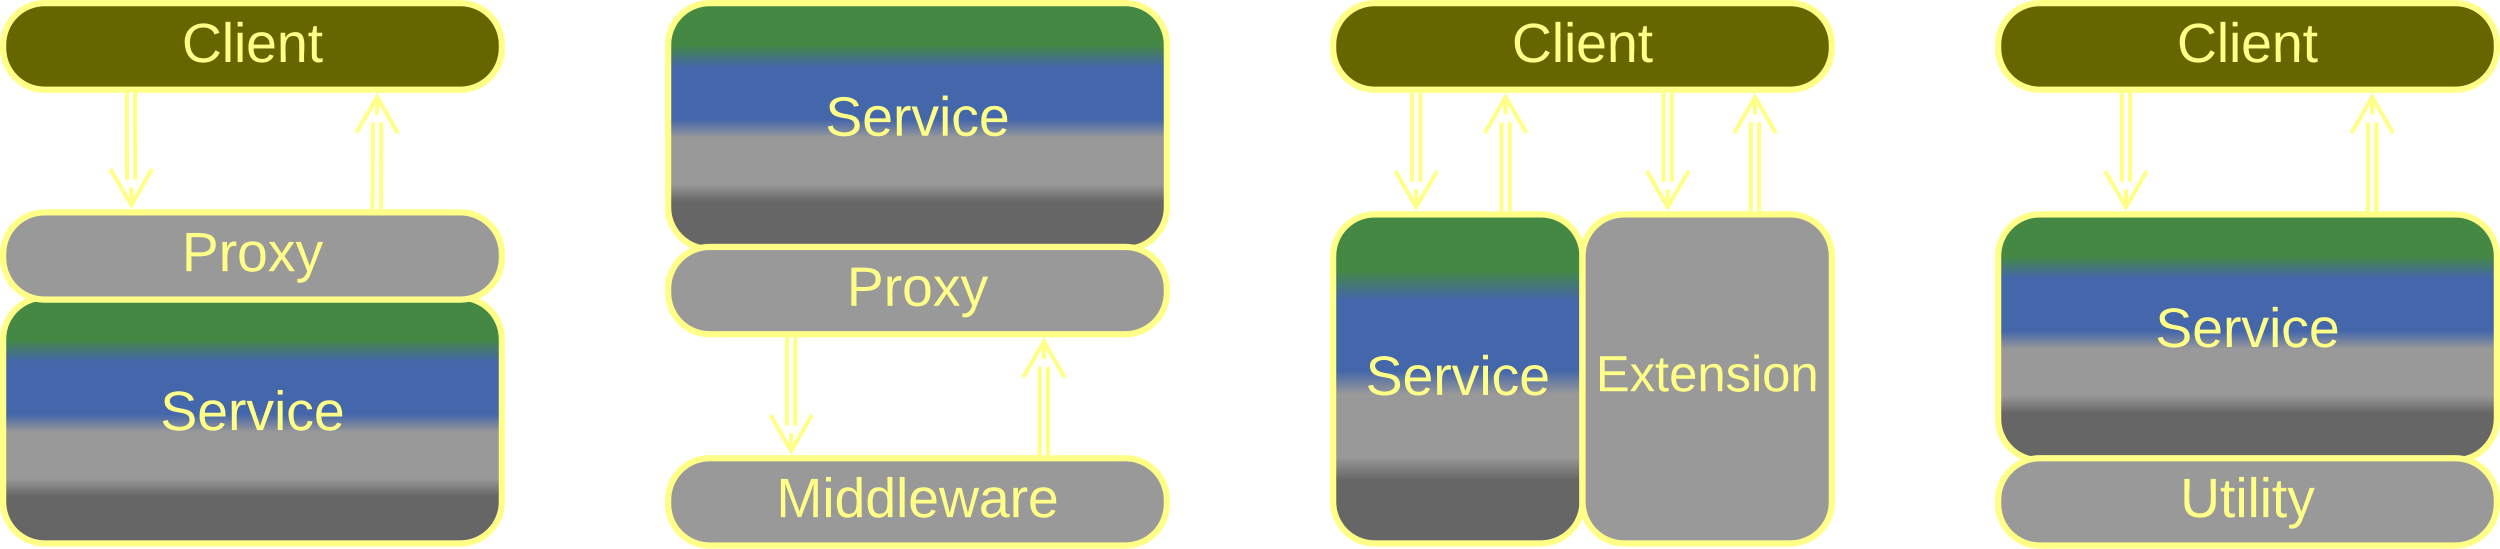
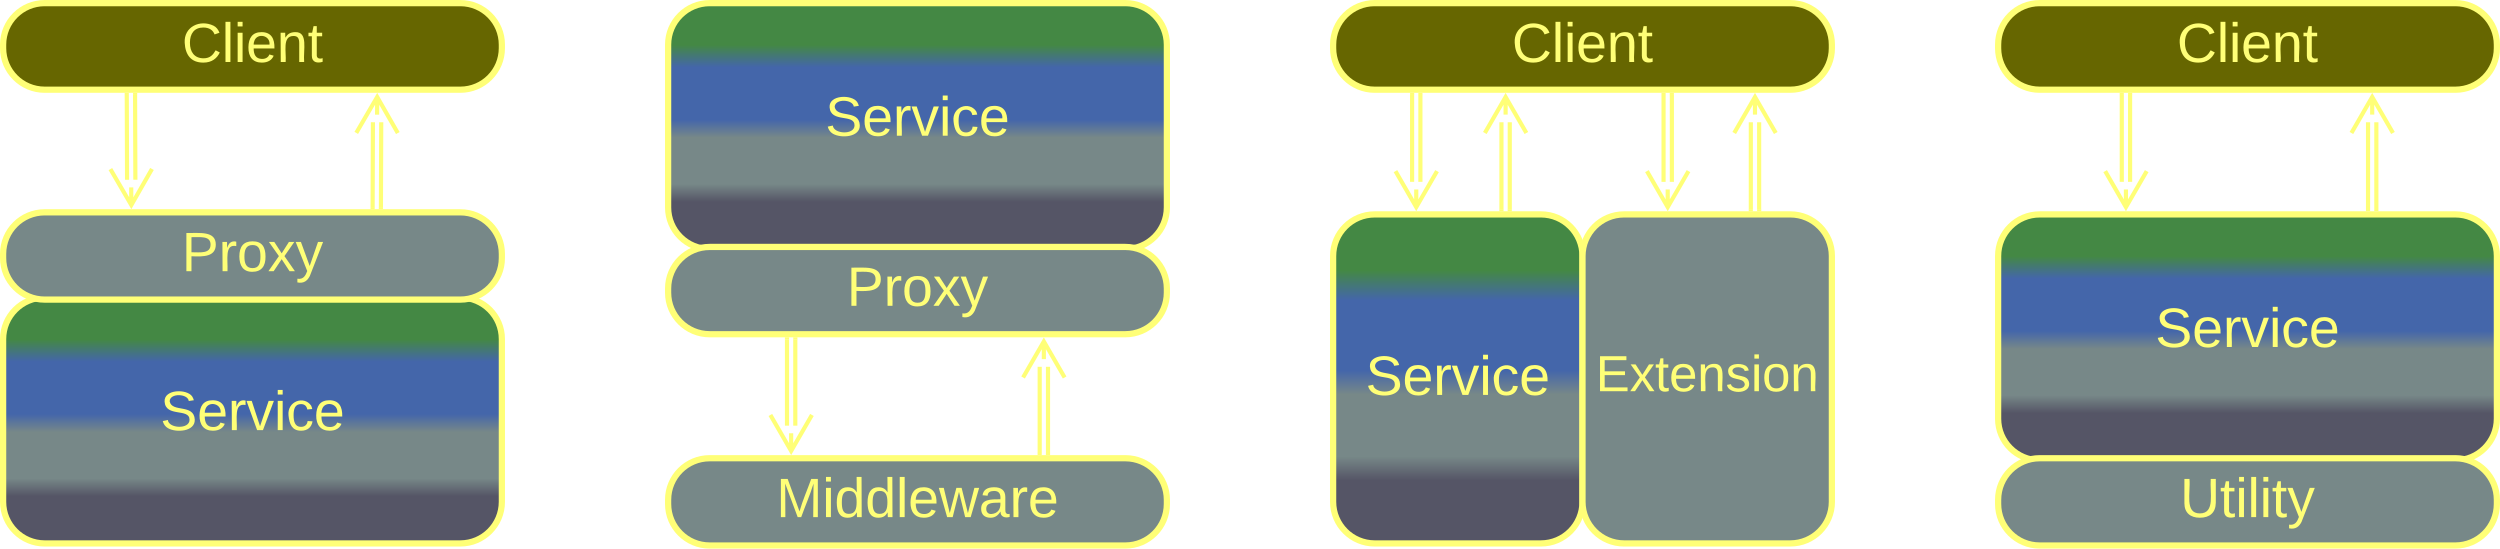
<svg xmlns="http://www.w3.org/2000/svg" xmlns:ns1="lucid" xmlns:xlink="http://www.w3.org/1999/xlink" width="1203" height="264">
  <g transform="translate(-438.5 -378.5)" ns1:page-tab-id="0_0">
-     <path d="M440 541.67a20 20 0 0 1 20-20h200a20 20 0 0 1 20 20V620a20 20 0 0 1-20 20H460a20 20 0 0 1-20-20z" stroke="#ff8" stroke-width="3" fill="url(#a)" />
+     <path d="M440 541.67a20 20 0 0 1 20-20h200a20 20 0 0 1 20 20V620a20 20 0 0 1-20 20H460a20 20 0 0 1-20-20z" stroke="#ff7" stroke-width="3" fill="url(#a)" />
    <use xlink:href="#b" transform="matrix(1,0,0,1,445,526.6667) translate(70.62963 58.80208)" />
-     <path d="M440 500.67a20 20 0 0 1 20-20h200a20 20 0 0 1 20 20v2a20 20 0 0 1-20 20H460a20 20 0 0 1-20-20z" stroke="#ff8" stroke-width="3" fill="#999" />
+     <path d="M440 500.67a20 20 0 0 1 20-20h200a20 20 0 0 1 20 20v2a20 20 0 0 1-20 20H460a20 20 0 0 1-20-20z" stroke="#ff7" stroke-width="3" fill="#788" />
    <use xlink:href="#c" transform="matrix(1,0,0,1,445,485.6667) translate(80.96796 23.33333)" />
-     <path d="M440 400a20 20 0 0 1 20-20h200a20 20 0 0 1 20 20v1.67a20 20 0 0 1-20 20H460a20 20 0 0 1-20-20z" stroke="#ff8" stroke-width="3" fill="#660" />
+     <path d="M440 400a20 20 0 0 1 20-20h200a20 20 0 0 1 20 20v1.67a20 20 0 0 1-20 20H460a20 20 0 0 1-20-20z" stroke="#ff7" stroke-width="3" fill="#660" />
    <use xlink:href="#d" transform="matrix(1,0,0,1,445,385) translate(81.04204 23.33333)" />
-     <path d="M503.5 424.16l.14 40.84M499.5 424.17l.14 40.84" stroke="#ff8" stroke-width="2" fill="none" />
-     <path d="M504.48 424.18h-1.95v-1h1.95zM500.48 424.2h-1.95v-1.03h1.95z" stroke="#ff8" stroke-width=".05" fill="#ff8" />
-     <path d="M511.63 459.8l-9.94 17.37-10.07-17.3m10.06 17.3l-.04-8.5M617.8 478.16l.15-40.84M621.8 478.17l.15-40.84" stroke="#ff8" stroke-width="2" fill="none" />
-     <path d="M618.78 478.14v1.03h-1.95v-1.04zM622.78 478.15v1.02h-1.95v-1.03z" stroke="#ff8" stroke-width=".05" fill="#ff8" />
-     <path d="M609.93 442.45L620 425.17l9.93 17.35M620 425.17l-.04 8.5" stroke="#ff8" stroke-width="2" fill="none" />
-     <path d="M760 400a20 20 0 0 1 20-20h200a20 20 0 0 1 20 20v78.33a20 20 0 0 1-20 20H780a20 20 0 0 1-20-20z" stroke="#ff8" stroke-width="3" fill="url(#e)" />
+     <path d="M503.5 424.16l.14 40.84M499.5 424.17l.14 40.84" stroke="#ff7" stroke-width="2" fill="none" />
+     <path d="M504.48 424.18h-1.95v-1h1.95zM500.48 424.2h-1.95v-1.03h1.95z" stroke="#ff7" stroke-width=".05" fill="#ff7" />
+     <path d="M511.63 459.8l-9.94 17.37-10.07-17.3m10.06 17.3l-.04-8.5M617.8 478.16l.15-40.84M621.8 478.17l.15-40.84" stroke="#ff7" stroke-width="2" fill="none" />
+     <path d="M618.78 478.14v1.03h-1.95v-1.04zM622.78 478.15v1.02h-1.95v-1.03z" stroke="#ff7" stroke-width=".05" fill="#ff7" />
+     <path d="M609.93 442.45L620 425.17l9.93 17.35M620 425.17l-.04 8.5" stroke="#ff7" stroke-width="2" fill="none" />
+     <path d="M760 400a20 20 0 0 1 20-20h200a20 20 0 0 1 20 20v78.33a20 20 0 0 1-20 20H780a20 20 0 0 1-20-20z" stroke="#ff7" stroke-width="3" fill="url(#e)" />
    <use xlink:href="#f" transform="matrix(1,0,0,1,765,385) translate(70.62963 58.80208)" />
-     <path d="M760 517.33a20 20 0 0 1 20-20h200a20 20 0 0 1 20 20v2a20 20 0 0 1-20 20H780a20 20 0 0 1-20-20z" stroke="#ff8" stroke-width="3" fill="#999" />
+     <path d="M760 517.33a20 20 0 0 1 20-20h200a20 20 0 0 1 20 20v2a20 20 0 0 1-20 20H780a20 20 0 0 1-20-20z" stroke="#ff7" stroke-width="3" fill="#788" />
    <use xlink:href="#c" transform="matrix(1,0,0,1,765,502.3333) translate(80.96796 23.33333)" />
-     <path d="M760 619a20 20 0 0 1 20-20h200a20 20 0 0 1 20 20v2a20 20 0 0 1-20 20H780a20 20 0 0 1-20-20z" stroke="#ff8" stroke-width="3" fill="#999" />
+     <path d="M760 619a20 20 0 0 1 20-20h200a20 20 0 0 1 20 20v2a20 20 0 0 1-20 20H780a20 20 0 0 1-20-20z" stroke="#ff7" stroke-width="3" fill="#788" />
    <use xlink:href="#g" transform="matrix(1,0,0,1,765,604) translate(47.04204 23.33333)" />
-     <path d="M821.2 541.83v41.5M817.2 541.83v41.5" stroke="#ff8" stroke-width="2" fill="none" />
-     <path d="M822.18 541.86h-1.95v-1.03h1.95zM818.18 541.86h-1.95v-1.03h1.95z" stroke="#ff8" stroke-width=".05" fill="#ff8" />
-     <path d="M829.2 578.18l-10 17.32-10-17.32m10 17.32V587M938.8 596.5V555M942.8 596.5V555" stroke="#ff8" stroke-width="2" fill="none" />
-     <path d="M939.77 596.47v1.03h-1.95v-1.03zM943.77 596.47v1.03h-1.95v-1.03z" stroke="#ff8" stroke-width=".05" fill="#ff8" />
-     <path d="M930.8 560.15l10-17.32 10 17.32m-10-17.32v8.5" stroke="#ff8" stroke-width="2" fill="none" />
-     <path d="M1080 501.67a20 20 0 0 1 20-20h80a20 20 0 0 1 20 20V620a20 20 0 0 1-20 20h-80a20 20 0 0 1-20-20z" stroke="#ff8" stroke-width="3" fill="url(#h)" />
+     <path d="M821.2 541.83v41.5M817.2 541.83v41.5" stroke="#ff7" stroke-width="2" fill="none" />
+     <path d="M822.18 541.86h-1.95v-1.03h1.95zM818.18 541.86h-1.95v-1.03h1.95z" stroke="#ff7" stroke-width=".05" fill="#ff7" />
+     <path d="M829.2 578.18l-10 17.32-10-17.32m10 17.32V587M938.8 596.5V555M942.8 596.5V555" stroke="#ff7" stroke-width="2" fill="none" />
+     <path d="M939.77 596.47v1.03h-1.95v-1.03zM943.77 596.47v1.03h-1.95v-1.03z" stroke="#ff7" stroke-width=".05" fill="#ff7" />
+     <path d="M930.8 560.15l10-17.32 10 17.32m-10-17.32v8.5" stroke="#ff7" stroke-width="2" fill="none" />
+     <path d="M1080 501.67a20 20 0 0 1 20-20h80a20 20 0 0 1 20 20V620a20 20 0 0 1-20 20h-80a20 20 0 0 1-20-20z" stroke="#ff7" stroke-width="3" fill="url(#h)" />
    <use xlink:href="#f" transform="matrix(1,0,0,1,1085,486.6667) translate(10.62963 81.86458)" />
-     <path d="M1200 501.67a20 20 0 0 1 20-20h80a20 20 0 0 1 20 20V620a20 20 0 0 1-20 20h-80a20 20 0 0 1-20-20z" stroke="#ff8" stroke-width="3" fill="#999" />
+     <path d="M1200 501.67a20 20 0 0 1 20-20h80a20 20 0 0 1 20 20V620a20 20 0 0 1-20 20h-80a20 20 0 0 1-20-20z" stroke="#ff7" stroke-width="3" fill="#788" />
    <use xlink:href="#i" transform="matrix(1,0,0,1,1205,486.6667) translate(1.391975 80.08681)" />
-     <path d="M1080 400a20 20 0 0 1 20-20h200a20 20 0 0 1 20 20v1.67a20 20 0 0 1-20 20h-200a20 20 0 0 1-20-20z" stroke="#ff8" stroke-width="3" fill="#660" />
+     <path d="M1080 400a20 20 0 0 1 20-20h200a20 20 0 0 1 20 20v1.67a20 20 0 0 1-20 20h-200a20 20 0 0 1-20-20z" stroke="#ff7" stroke-width="3" fill="#660" />
    <use xlink:href="#d" transform="matrix(1,0,0,1,1085,385) translate(81.04204 23.33333)" />
-     <path d="M1122 424.17V466M1118 424.17V466" stroke="#ff8" stroke-width="2" fill="none" />
-     <path d="M1122.97 424.2h-1.94v-1.03h1.94zM1118.97 424.2h-1.94v-1.03h1.94z" stroke="#ff8" stroke-width=".05" fill="#ff8" />
-     <path d="M1130 460.85l-10 17.32-10-17.32m10 17.32v-8.5M1161 479.17v-41.84M1165 479.17v-41.84" stroke="#ff8" stroke-width="2" fill="none" />
-     <path d="M1161.97 480.17h-1.94v-1.03h1.94zM1165.97 480.17h-1.94v-1.03h1.94z" stroke="#ff8" stroke-width=".05" fill="#ff8" />
-     <path d="M1153 442.5l10-17.33 10 17.32m-10-17.33v8.5M1243 424.17V466M1239 424.17V466" stroke="#ff8" stroke-width="2" fill="none" />
-     <path d="M1243.97 424.2h-1.94v-1.03h1.94zM1239.97 424.2h-1.94v-1.03h1.94z" stroke="#ff8" stroke-width=".05" fill="#ff8" />
-     <path d="M1251 460.85l-10 17.32-10-17.32m10 17.32v-8.5M1281 479.17v-41.84M1285 479.17v-41.84" stroke="#ff8" stroke-width="2" fill="none" />
-     <path d="M1281.97 479.14v1.03h-1.94v-1.03zM1285.97 479.14v1.03h-1.94v-1.03z" stroke="#ff8" stroke-width=".05" fill="#ff8" />
-     <path d="M1273 442.5l10-17.33 10 17.32m-10-17.33v8.5" stroke="#ff8" stroke-width="2" fill="none" />
-     <path d="M1400 501.67a20 20 0 0 1 20-20h200a20 20 0 0 1 20 20V580a20 20 0 0 1-20 20h-200a20 20 0 0 1-20-20z" stroke="#ff8" stroke-width="3" fill="url(#j)" />
+     <path d="M1122 424.17V466M1118 424.17V466" stroke="#ff7" stroke-width="2" fill="none" />
+     <path d="M1122.97 424.2h-1.94v-1.03h1.94zM1118.97 424.2h-1.94v-1.03h1.94z" stroke="#ff7" stroke-width=".05" fill="#ff7" />
+     <path d="M1130 460.85l-10 17.32-10-17.32m10 17.32v-8.5M1161 479.17v-41.84M1165 479.17v-41.84" stroke="#ff7" stroke-width="2" fill="none" />
+     <path d="M1161.97 480.17h-1.94v-1.03h1.94zM1165.97 480.17h-1.94v-1.03h1.94z" stroke="#ff7" stroke-width=".05" fill="#ff7" />
+     <path d="M1153 442.5l10-17.33 10 17.32m-10-17.33v8.5M1243 424.17V466M1239 424.17V466" stroke="#ff7" stroke-width="2" fill="none" />
+     <path d="M1243.97 424.2h-1.94v-1.03h1.94zM1239.97 424.2h-1.94v-1.03h1.94z" stroke="#ff7" stroke-width=".05" fill="#ff7" />
+     <path d="M1251 460.85l-10 17.32-10-17.32m10 17.32v-8.5M1281 479.17v-41.84M1285 479.17v-41.84" stroke="#ff7" stroke-width="2" fill="none" />
+     <path d="M1281.97 479.14v1.03h-1.94v-1.03zM1285.97 479.14v1.03h-1.94v-1.03z" stroke="#ff7" stroke-width=".05" fill="#ff7" />
+     <path d="M1273 442.5l10-17.33 10 17.32m-10-17.33v8.5" stroke="#ff7" stroke-width="2" fill="none" />
+     <path d="M1400 501.67a20 20 0 0 1 20-20h200a20 20 0 0 1 20 20V580a20 20 0 0 1-20 20h-200a20 20 0 0 1-20-20z" stroke="#ff7" stroke-width="3" fill="url(#j)" />
    <use xlink:href="#f" transform="matrix(1,0,0,1,1405,486.6667) translate(70.62963 58.80208)" />
-     <path d="M1400 619a20 20 0 0 1 20-20h200a20 20 0 0 1 20 20v2a20 20 0 0 1-20 20h-200a20 20 0 0 1-20-20z" stroke="#ff8" stroke-width="3" fill="#999" />
+     <path d="M1400 619a20 20 0 0 1 20-20h200a20 20 0 0 1 20 20v2a20 20 0 0 1-20 20h-200a20 20 0 0 1-20-20z" stroke="#ff7" stroke-width="3" fill="#788" />
    <use xlink:href="#k" transform="matrix(1,0,0,1,1405,604) translate(82.56056 23.33333)" />
-     <path d="M1400 400a20 20 0 0 1 20-20h200a20 20 0 0 1 20 20v1.67a20 20 0 0 1-20 20h-200a20 20 0 0 1-20-20z" stroke="#ff8" stroke-width="3" fill="#660" />
+     <path d="M1400 400a20 20 0 0 1 20-20h200a20 20 0 0 1 20 20v1.67a20 20 0 0 1-20 20h-200a20 20 0 0 1-20-20z" stroke="#ff7" stroke-width="3" fill="#660" />
    <use xlink:href="#d" transform="matrix(1,0,0,1,1405,385) translate(81.04204 23.33333)" />
-     <path d="M1463.5 424.17V466M1459.5 424.17V466" stroke="#ff8" stroke-width="2" fill="none" />
-     <path d="M1464.47 424.2h-1.94v-1.03h1.94zM1460.47 424.2h-1.94v-1.03h1.94z" stroke="#ff8" stroke-width=".05" fill="#ff8" />
-     <path d="M1471.5 460.85l-10 17.32-10-17.32m10 17.32v-8.5M1578 479.17v-41.84M1582 479.17v-41.84M1578 479.14v1.03M1582 479.14v1.03M1570 442.5l10-17.33 10 17.32m-10-17.33v8.5" stroke="#ff8" stroke-width="2" fill="none" />
+     <path d="M1463.5 424.17V466M1459.5 424.17V466" stroke="#ff7" stroke-width="2" fill="none" />
+     <path d="M1464.47 424.2h-1.94v-1.03h1.94zM1460.47 424.2h-1.94v-1.03h1.94z" stroke="#ff7" stroke-width=".05" fill="#ff7" />
+     <path d="M1471.5 460.85l-10 17.32-10-17.32m10 17.32v-8.5M1578 479.17v-41.84M1582 479.17v-41.84M1578 479.14v1.03M1582 479.14v1.03M1570 442.5l10-17.33 10 17.32m-10-17.33v8.5" stroke="#ff7" stroke-width="2" fill="none" />
    <defs>
      <linearGradient gradientUnits="userSpaceOnUse" id="a" x1="440" y1="640" x2="440" y2="521.67">
-         <stop offset="19.2%" stop-color="#666" />
-         <stop offset="26.45%" stop-color="#999" />
-         <stop offset="45.29%" stop-color="#999" />
+         <stop offset="19.2%" stop-color="#556" />
+         <stop offset="26.45%" stop-color="#788" />
+         <stop offset="45.29%" stop-color="#788" />
        <stop offset="52.54%" stop-color="#46a" />
        <stop offset="73.91%" stop-color="#46a" />
        <stop offset="82.97%" stop-color="#484" />
      </linearGradient>
-       <path d="M185-189c-5-48-123-54-124 2 14 75 158 14 163 119 3 78-121 87-175 55-17-10-28-26-33-46l33-7c5 56 141 63 141-1 0-78-155-14-162-118-5-82 145-84 179-34 5 7 8 16 11 25" id="l" fill="#ff8" />
-       <path d="M100-194c63 0 86 42 84 106H49c0 40 14 67 53 68 26 1 43-12 49-29l28 8c-11 28-37 45-77 45C44 4 14-33 15-96c1-61 26-98 85-98zm52 81c6-60-76-77-97-28-3 7-6 17-6 28h103" id="m" fill="#ff8" />
-       <path d="M114-163C36-179 61-72 57 0H25l-1-190h30c1 12-1 29 2 39 6-27 23-49 58-41v29" id="n" fill="#ff8" />
-       <path d="M108 0H70L1-190h34L89-25l56-165h34" id="o" fill="#ff8" />
-       <path d="M24-231v-30h32v30H24zM24 0v-190h32V0H24" id="p" fill="#ff8" />
-       <path d="M96-169c-40 0-48 33-48 73s9 75 48 75c24 0 41-14 43-38l32 2c-6 37-31 61-74 61-59 0-76-41-82-99-10-93 101-131 147-64 4 7 5 14 7 22l-32 3c-4-21-16-35-41-35" id="q" fill="#ff8" />
+       <path d="M185-189c-5-48-123-54-124 2 14 75 158 14 163 119 3 78-121 87-175 55-17-10-28-26-33-46l33-7c5 56 141 63 141-1 0-78-155-14-162-118-5-82 145-84 179-34 5 7 8 16 11 25" id="l" fill="#ff7" />
+       <path d="M100-194c63 0 86 42 84 106H49c0 40 14 67 53 68 26 1 43-12 49-29l28 8c-11 28-37 45-77 45C44 4 14-33 15-96c1-61 26-98 85-98zm52 81c6-60-76-77-97-28-3 7-6 17-6 28h103" id="m" fill="#ff7" />
+       <path d="M114-163C36-179 61-72 57 0H25l-1-190h30c1 12-1 29 2 39 6-27 23-49 58-41v29" id="n" fill="#ff7" />
+       <path d="M108 0H70L1-190h34L89-25l56-165h34" id="o" fill="#ff7" />
+       <path d="M24-231v-30h32v30H24zM24 0v-190h32V0H24" id="p" fill="#ff7" />
+       <path d="M96-169c-40 0-48 33-48 73s9 75 48 75c24 0 41-14 43-38l32 2c-6 37-31 61-74 61-59 0-76-41-82-99-10-93 101-131 147-64 4 7 5 14 7 22l-32 3c-4-21-16-35-41-35" id="q" fill="#ff7" />
      <g id="b">
        <use transform="matrix(0.07407407,0,0,0.07407407,0,0)" xlink:href="#l" />
        <use transform="matrix(0.07407407,0,0,0.07407407,17.77778,0)" xlink:href="#m" />
        <use transform="matrix(0.07407407,0,0,0.07407407,32.59259,0)" xlink:href="#n" />
        <use transform="matrix(0.07407407,0,0,0.07407407,41.40741,0)" xlink:href="#o" />
        <use transform="matrix(0.07407407,0,0,0.07407407,54.74074,0)" xlink:href="#p" />
        <use transform="matrix(0.07407407,0,0,0.07407407,60.59259,0)" xlink:href="#q" />
        <use transform="matrix(0.07407407,0,0,0.07407407,73.92593,0)" xlink:href="#m" />
      </g>
-       <path d="M30-248c87 1 191-15 191 75 0 78-77 80-158 76V0H30v-248zm33 125c57 0 124 11 124-50 0-59-68-47-124-48v98" id="r" fill="#ff8" />
-       <path d="M100-194c62-1 85 37 85 99 1 63-27 99-86 99S16-35 15-95c0-66 28-99 85-99zM99-20c44 1 53-31 53-75 0-43-8-75-51-75s-53 32-53 75 10 74 51 75" id="s" fill="#ff8" />
-       <path d="M141 0L90-78 38 0H4l68-98-65-92h35l48 74 47-74h35l-64 92 68 98h-35" id="t" fill="#ff8" />
-       <path d="M179-190L93 31C79 59 56 82 12 73V49c39 6 53-20 64-50L1-190h34L92-34l54-156h33" id="u" fill="#ff8" />
+       <path d="M30-248c87 1 191-15 191 75 0 78-77 80-158 76V0H30v-248zm33 125c57 0 124 11 124-50 0-59-68-47-124-48v98" id="r" fill="#ff7" />
+       <path d="M100-194c62-1 85 37 85 99 1 63-27 99-86 99S16-35 15-95c0-66 28-99 85-99zM99-20c44 1 53-31 53-75 0-43-8-75-51-75s-53 32-53 75 10 74 51 75" id="s" fill="#ff7" />
+       <path d="M141 0L90-78 38 0H4l68-98-65-92h35l48 74 47-74h35l-64 92 68 98h-35" id="t" fill="#ff7" />
+       <path d="M179-190L93 31C79 59 56 82 12 73V49c39 6 53-20 64-50L1-190h34L92-34l54-156h33" id="u" fill="#ff7" />
      <g id="c">
        <use transform="matrix(0.07407407,0,0,0.07407407,0,0)" xlink:href="#r" />
        <use transform="matrix(0.07407407,0,0,0.07407407,17.77778,0)" xlink:href="#n" />
        <use transform="matrix(0.07407407,0,0,0.07407407,26.59259,0)" xlink:href="#s" />
        <use transform="matrix(0.07407407,0,0,0.07407407,41.40741,0)" xlink:href="#t" />
        <use transform="matrix(0.07407407,0,0,0.07407407,54.74074,0)" xlink:href="#u" />
      </g>
-       <path d="M212-179c-10-28-35-45-73-45-59 0-87 40-87 99 0 60 29 101 89 101 43 0 62-24 78-52l27 14C228-24 195 4 139 4 59 4 22-46 18-125c-6-104 99-153 187-111 19 9 31 26 39 46" id="v" fill="#ff8" />
-       <path d="M24 0v-261h32V0H24" id="w" fill="#ff8" />
-       <path d="M117-194c89-4 53 116 60 194h-32v-121c0-31-8-49-39-48C34-167 62-67 57 0H25l-1-190h30c1 10-1 24 2 32 11-22 29-35 61-36" id="x" fill="#ff8" />
-       <path d="M59-47c-2 24 18 29 38 22v24C64 9 27 4 27-40v-127H5v-23h24l9-43h21v43h35v23H59v120" id="y" fill="#ff8" />
+       <path d="M212-179c-10-28-35-45-73-45-59 0-87 40-87 99 0 60 29 101 89 101 43 0 62-24 78-52l27 14C228-24 195 4 139 4 59 4 22-46 18-125c-6-104 99-153 187-111 19 9 31 26 39 46" id="v" fill="#ff7" />
+       <path d="M24 0v-261h32V0H24" id="w" fill="#ff7" />
+       <path d="M117-194c89-4 53 116 60 194h-32v-121c0-31-8-49-39-48C34-167 62-67 57 0H25l-1-190h30c1 10-1 24 2 32 11-22 29-35 61-36" id="x" fill="#ff7" />
+       <path d="M59-47c-2 24 18 29 38 22v24C64 9 27 4 27-40v-127H5v-23h24l9-43h21v43h35v23H59v120" id="y" fill="#ff7" />
      <g id="d">
        <use transform="matrix(0.07407407,0,0,0.07407407,0,0)" xlink:href="#v" />
        <use transform="matrix(0.07407407,0,0,0.07407407,19.18519,0)" xlink:href="#w" />
        <use transform="matrix(0.07407407,0,0,0.07407407,25.03704,0)" xlink:href="#p" />
        <use transform="matrix(0.07407407,0,0,0.07407407,30.88889,0)" xlink:href="#m" />
        <use transform="matrix(0.07407407,0,0,0.07407407,45.7037,0)" xlink:href="#x" />
        <use transform="matrix(0.07407407,0,0,0.07407407,60.51852,0)" xlink:href="#y" />
      </g>
      <linearGradient gradientUnits="userSpaceOnUse" id="e" x1="760" y1="498.33" x2="760" y2="380">
-         <stop offset="19.2%" stop-color="#666" />
-         <stop offset="26.45%" stop-color="#999" />
-         <stop offset="45.29%" stop-color="#999" />
+         <stop offset="19.2%" stop-color="#556" />
+         <stop offset="26.45%" stop-color="#788" />
+         <stop offset="45.29%" stop-color="#788" />
        <stop offset="52.54%" stop-color="#46a" />
        <stop offset="73.91%" stop-color="#46a" />
        <stop offset="82.97%" stop-color="#484" />
      </linearGradient>
      <g id="f">
        <use transform="matrix(0.07407407,0,0,0.07407407,0,0)" xlink:href="#l" />
        <use transform="matrix(0.07407407,0,0,0.07407407,17.77778,0)" xlink:href="#m" />
        <use transform="matrix(0.07407407,0,0,0.07407407,32.59259,0)" xlink:href="#n" />
        <use transform="matrix(0.07407407,0,0,0.07407407,41.40741,0)" xlink:href="#o" />
        <use transform="matrix(0.07407407,0,0,0.07407407,54.74074,0)" xlink:href="#p" />
        <use transform="matrix(0.07407407,0,0,0.07407407,60.59259,0)" xlink:href="#q" />
        <use transform="matrix(0.07407407,0,0,0.07407407,73.92593,0)" xlink:href="#m" />
      </g>
-       <path d="M240 0l2-218c-23 76-54 145-80 218h-23L58-218 59 0H30v-248h44l77 211c21-75 51-140 76-211h43V0h-30" id="z" fill="#ff8" />
-       <path d="M85-194c31 0 48 13 60 33l-1-100h32l1 261h-30c-2-10 0-23-3-31C134-8 116 4 85 4 32 4 16-35 15-94c0-66 23-100 70-100zm9 24c-40 0-46 34-46 75 0 40 6 74 45 74 42 0 51-32 51-76 0-42-9-74-50-73" id="A" fill="#ff8" />
-       <path d="M206 0h-36l-40-164L89 0H53L-1-190h32L70-26l43-164h34l41 164 42-164h31" id="B" fill="#ff8" />
-       <path d="M141-36C126-15 110 5 73 4 37 3 15-17 15-53c-1-64 63-63 125-63 3-35-9-54-41-54-24 1-41 7-42 31l-33-3c5-37 33-52 76-52 45 0 72 20 72 64v82c-1 20 7 32 28 27v20c-31 9-61-2-59-35zM48-53c0 20 12 33 32 33 41-3 63-29 60-74-43 2-92-5-92 41" id="C" fill="#ff8" />
+       <path d="M240 0l2-218c-23 76-54 145-80 218h-23L58-218 59 0H30v-248h44l77 211c21-75 51-140 76-211h43V0h-30" id="z" fill="#ff7" />
+       <path d="M85-194c31 0 48 13 60 33l-1-100h32l1 261h-30c-2-10 0-23-3-31C134-8 116 4 85 4 32 4 16-35 15-94c0-66 23-100 70-100zm9 24c-40 0-46 34-46 75 0 40 6 74 45 74 42 0 51-32 51-76 0-42-9-74-50-73" id="A" fill="#ff7" />
+       <path d="M206 0h-36l-40-164L89 0H53L-1-190h32L70-26l43-164h34l41 164 42-164h31" id="B" fill="#ff7" />
+       <path d="M141-36C126-15 110 5 73 4 37 3 15-17 15-53c-1-64 63-63 125-63 3-35-9-54-41-54-24 1-41 7-42 31l-33-3c5-37 33-52 76-52 45 0 72 20 72 64v82c-1 20 7 32 28 27v20c-31 9-61-2-59-35zM48-53c0 20 12 33 32 33 41-3 63-29 60-74-43 2-92-5-92 41" id="C" fill="#ff7" />
      <g id="g">
        <use transform="matrix(0.07407407,0,0,0.07407407,0,0)" xlink:href="#z" />
        <use transform="matrix(0.07407407,0,0,0.07407407,22.14815,0)" xlink:href="#p" />
        <use transform="matrix(0.07407407,0,0,0.07407407,28,0)" xlink:href="#A" />
        <use transform="matrix(0.07407407,0,0,0.07407407,42.81481,0)" xlink:href="#A" />
        <use transform="matrix(0.07407407,0,0,0.07407407,57.62963,0)" xlink:href="#w" />
        <use transform="matrix(0.07407407,0,0,0.07407407,63.48148,0)" xlink:href="#m" />
        <use transform="matrix(0.07407407,0,0,0.07407407,78.2963,0)" xlink:href="#B" />
        <use transform="matrix(0.07407407,0,0,0.07407407,97.48148,0)" xlink:href="#C" />
        <use transform="matrix(0.07407407,0,0,0.07407407,112.2963,0)" xlink:href="#n" />
        <use transform="matrix(0.07407407,0,0,0.07407407,121.1111,0)" xlink:href="#m" />
      </g>
      <linearGradient gradientUnits="userSpaceOnUse" id="h" x1="1080" y1="640" x2="1080" y2="481.67">
-         <stop offset="19.2%" stop-color="#666" />
-         <stop offset="26.45%" stop-color="#999" />
-         <stop offset="45.29%" stop-color="#999" />
+         <stop offset="19.2%" stop-color="#556" />
+         <stop offset="26.45%" stop-color="#788" />
+         <stop offset="45.29%" stop-color="#788" />
        <stop offset="52.54%" stop-color="#46a" />
        <stop offset="73.91%" stop-color="#46a" />
        <stop offset="82.97%" stop-color="#484" />
      </linearGradient>
-       <path d="M30 0v-248h187v28H63v79h144v27H63v87h162V0H30" id="D" fill="#ff8" />
-       <path d="M135-143c-3-34-86-38-87 0 15 53 115 12 119 90S17 21 10-45l28-5c4 36 97 45 98 0-10-56-113-15-118-90-4-57 82-63 122-42 12 7 21 19 24 35" id="E" fill="#ff8" />
+       <path d="M30 0v-248h187v28H63v79h144v27H63v87h162V0H30" id="D" fill="#ff7" />
+       <path d="M135-143c-3-34-86-38-87 0 15 53 115 12 119 90S17 21 10-45l28-5c4 36 97 45 98 0-10-56-113-15-118-90-4-57 82-63 122-42 12 7 21 19 24 35" id="E" fill="#ff7" />
      <g id="i">
        <use transform="matrix(0.06790123,0,0,0.06790123,0,0)" xlink:href="#D" />
        <use transform="matrix(0.06790123,0,0,0.06790123,16.2963,0)" xlink:href="#t" />
        <use transform="matrix(0.06790123,0,0,0.06790123,28.51852,0)" xlink:href="#y" />
        <use transform="matrix(0.06790123,0,0,0.06790123,35.30864,0)" xlink:href="#m" />
        <use transform="matrix(0.06790123,0,0,0.06790123,48.88889,0)" xlink:href="#x" />
        <use transform="matrix(0.06790123,0,0,0.06790123,62.46914,0)" xlink:href="#E" />
        <use transform="matrix(0.06790123,0,0,0.06790123,74.69136,0)" xlink:href="#p" />
        <use transform="matrix(0.06790123,0,0,0.06790123,80.05556,0)" xlink:href="#s" />
        <use transform="matrix(0.06790123,0,0,0.06790123,93.6358,0)" xlink:href="#x" />
      </g>
      <linearGradient gradientUnits="userSpaceOnUse" id="j" x1="1400" y1="600" x2="1400" y2="481.67">
-         <stop offset="19.2%" stop-color="#666" />
-         <stop offset="26.45%" stop-color="#999" />
-         <stop offset="45.29%" stop-color="#999" />
+         <stop offset="19.2%" stop-color="#556" />
+         <stop offset="26.45%" stop-color="#788" />
+         <stop offset="45.29%" stop-color="#788" />
        <stop offset="52.54%" stop-color="#46a" />
        <stop offset="73.91%" stop-color="#46a" />
        <stop offset="82.97%" stop-color="#484" />
      </linearGradient>
-       <path d="M232-93c-1 65-40 97-104 97C67 4 28-28 28-90v-158h33c8 89-33 224 67 224 102 0 64-133 71-224h33v155" id="F" fill="#ff8" />
+       <path d="M232-93c-1 65-40 97-104 97C67 4 28-28 28-90v-158h33c8 89-33 224 67 224 102 0 64-133 71-224h33v155" id="F" fill="#ff7" />
      <g id="k">
        <use transform="matrix(0.07407407,0,0,0.07407407,0,0)" xlink:href="#F" />
        <use transform="matrix(0.07407407,0,0,0.07407407,19.18519,0)" xlink:href="#y" />
        <use transform="matrix(0.07407407,0,0,0.07407407,26.59259,0)" xlink:href="#p" />
        <use transform="matrix(0.07407407,0,0,0.07407407,32.44444,0)" xlink:href="#w" />
        <use transform="matrix(0.07407407,0,0,0.07407407,38.2963,0)" xlink:href="#p" />
        <use transform="matrix(0.07407407,0,0,0.07407407,44.14815,0)" xlink:href="#y" />
        <use transform="matrix(0.07407407,0,0,0.07407407,51.55556,0)" xlink:href="#u" />
      </g>
    </defs>
  </g>
</svg>
